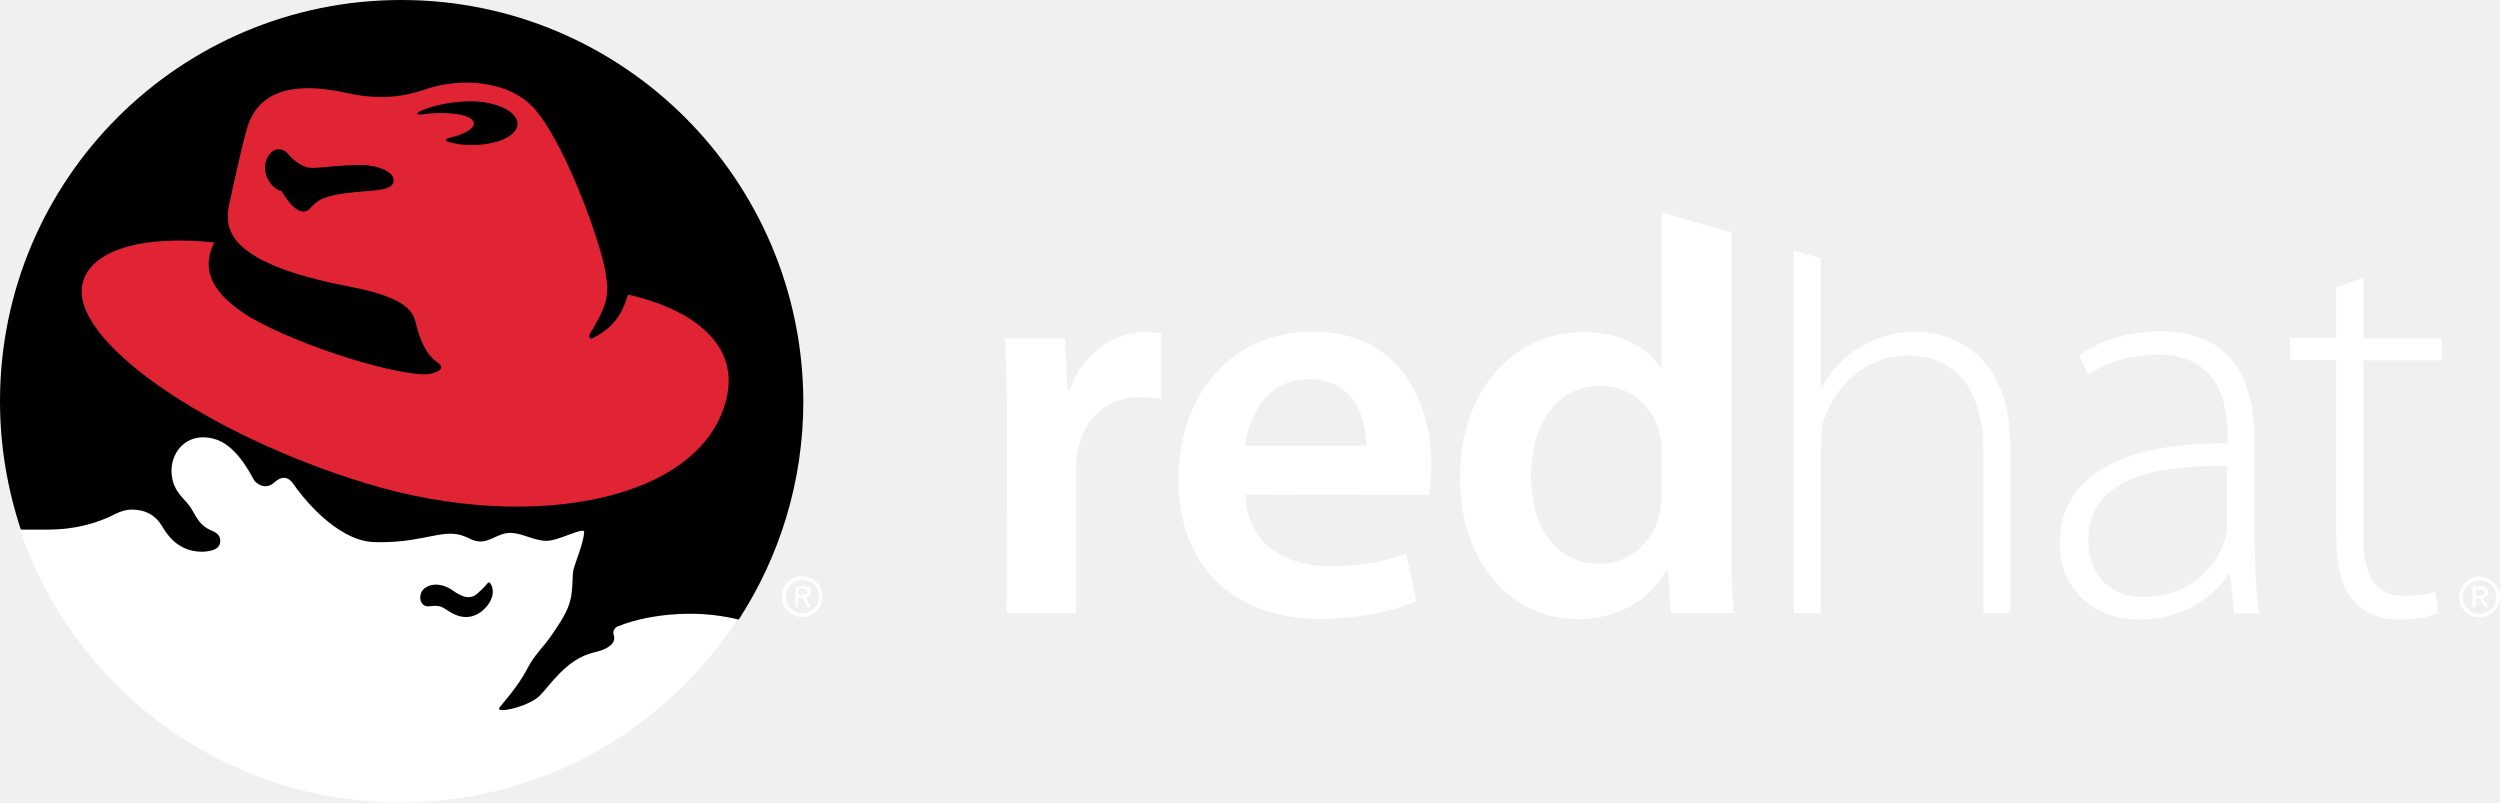
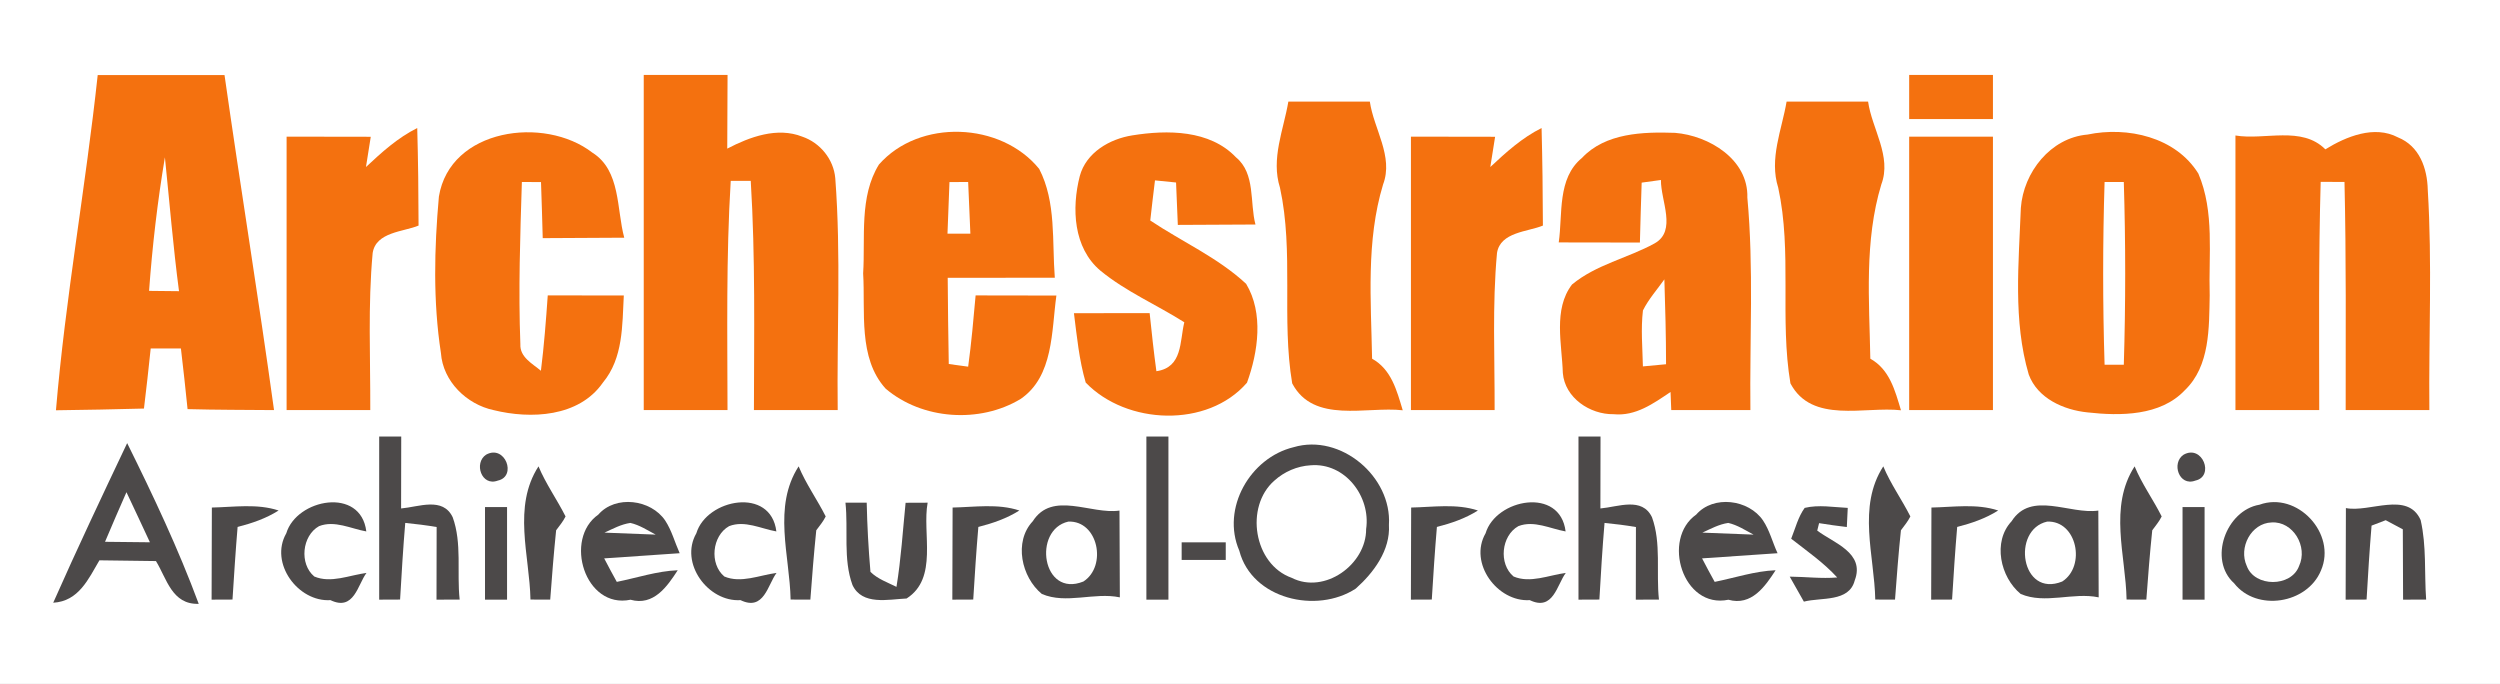
- <svg xmlns="http://www.w3.org/2000/svg" version="1.1" id="logo" x="0px" y="0px" viewBox="-300 -96.3 600 192.6" enable-background="new -300 -96.3 600 192.6" xml:space="preserve">
-   <g>
-     <g>
-       <path fill="#FFFFFF" d="M-108.3,47.2h0.9l1.3,2.2h0.8l-1.4-2.2c0.7-0.1,1.3-0.5,1.3-1.4c0-1-0.6-1.4-1.8-1.4h-1.9v5h0.7V47.2z     M-108.3,46.6V45h1c0.5,0,1.1,0.1,1.1,0.7c0,0.8-0.6,0.8-1.2,0.8H-108.3z" />
-       <path fill="#FFFFFF" d="M-102.6,46.9c0,2.7-2.2,4.9-4.9,4.9c-2.7,0-4.9-2.2-4.9-4.9c0-2.7,2.2-4.9,4.9-4.9    C-104.8,42-102.6,44.2-102.6,46.9z M-107.4,42.9c-2.2,0-4,1.8-4,4c0,2.2,1.8,4,4,4c2.2,0,4-1.8,4-4    C-103.4,44.7-105.2,42.9-107.4,42.9z" />
-       <path fill="#FFFFFF" d="M-134.5,51c-6.8,0-13,1.2-17.6,3.1c-0.5,0.2-0.9,0.8-0.9,1.4c0,0.2,0.1,0.4,0.1,0.6    c0.5,1.6-0.3,3.3-4.8,4.2c-6.6,1.4-10.7,8.2-13.1,10.5c-2.8,2.6-10.6,4.3-9.5,2.7c0.9-1.2,4.5-5.1,6.6-9.2c1.9-3.7,3.6-4.8,6-8.3    c0.7-1,3.4-4.7,4.2-7.6c0.9-2.8,0.6-6.4,0.9-7.8c0.5-2.1,2.5-6.7,2.6-9.2c0.1-1.5-6.1,2.1-9,2.1c-2.9,0-5.8-1.8-8.4-1.9    c-3.2-0.1-5.3,2.5-8.2,2c-1.7-0.3-3.1-1.7-6-1.8c-4.2-0.2-9.2,2.3-18.8,2c-9.4-0.3-18-11.9-19.2-13.7c-1.4-2.2-3.1-2.2-4.9-0.5    c-1.8,1.7-4.1,0.4-4.8-0.8c-1.2-2.1-4.5-8.4-9.6-9.8c-7-1.8-10.6,3.9-10.1,8.5c0.5,4.6,3.5,5.9,4.8,8.4c1.4,2.5,2.1,4,4.7,5.1    c1.8,0.8,2.5,1.9,2,3.4c-0.5,1.3-2.4,1.6-3.7,1.7c-2.7,0.1-4.6-0.6-5.9-1.5c-1.6-1-2.9-2.4-4.3-4.8c-1.6-2.6-4.2-3.8-7.1-3.8    c-1.4,0-2.7,0.4-3.9,1c-4.6,2.4-10.2,3.8-16.1,3.8l-6.7,0c12.8,38.1,48.9,65.5,91.3,65.5c33.9,0,63.7-17.5,80.9-44    C-126.5,51.5-130.5,51-134.5,51z" />
-       <path d="M-182.7,43.5c-0.1,0-0.2,0-0.2,0.1c-1.2,1.4-1.8,1.9-2.7,2.7c-2.2,1.8-4.7-0.2-6.2-1.2c-3.5-2.1-6.4-0.8-7.1,0.8    c-0.7,1.6,0.1,3.6,2,3.3c2.7-0.3,2.8,0.1,4.8,1.3c3.6,2.3,6.3,1,7.6,0c1.1-0.9,1.8-1.7,2.3-2.8c1-2.1,0.2-3.7-0.3-4.2    C-182.5,43.5-182.6,43.5-182.7,43.5z" />
-       <path d="M-203.7-96.3C-256.9-96.3-300-53.2-300,0c0,10.8,1.8,21.1,5,30.8h6.7c5.9,0,11.5-1.4,16.1-3.8c1.2-0.6,2.5-1,3.9-1    c3,0,5.5,1.2,7.1,3.8c1.4,2.4,2.7,3.8,4.3,4.8c1.4,0.9,3.3,1.6,5.9,1.5c1.3-0.1,3.2-0.4,3.7-1.7c0.5-1.5-0.1-2.7-2-3.4    c-2.6-1.1-3.3-2.7-4.7-5.1c-1.4-2.5-4.4-3.8-4.8-8.4c-0.5-4.6,3.1-10.3,10.1-8.5c5.1,1.3,8.4,7.6,9.6,9.8c0.6,1.1,2.9,2.5,4.8,0.8    c1.8-1.7,3.5-1.7,4.9,0.5c1.2,1.8,9.8,13.4,19.2,13.7c9.5,0.3,14.6-2.2,18.8-2c2.9,0.1,4.3,1.6,6,1.8c2.9,0.5,5-2.2,8.2-2    c2.6,0.1,5.5,1.9,8.4,1.9c2.9,0,9.1-3.5,9-2.1c-0.1,2.6-2.1,7.1-2.6,9.2c-0.3,1.5,0,5-0.9,7.8c-0.8,2.9-3.5,6.5-4.2,7.6    c-2.4,3.5-4.1,4.6-6,8.3c-2.2,4.2-5.7,8-6.6,9.2c-1.2,1.6,6.7-0.1,9.5-2.7c2.4-2.3,6.5-9,13.1-10.5c4.4-1,5.3-2.7,4.8-4.2    c-0.1-0.2-0.1-0.4-0.1-0.6c0-0.6,0.4-1.1,0.9-1.4c4.6-1.9,10.8-3.1,17.6-3.1c4,0,7.9,0.5,11.6,1.4c9.8-15.1,15.5-33.1,15.5-52.4    C-107.4-53.2-150.5-96.3-203.7-96.3z" />
-       <path fill="#E12434" d="M-149.3-25.6c-1,3.2-2.3,7.3-8.3,10.4c-0.9,0.5-1.2-0.3-0.8-1c2.3-3.9,2.7-4.8,3.3-6.4    c0.9-2.2,1.4-5.4-0.4-12c-3.6-13-11.2-30.5-16.7-36.1c-5.3-5.5-14.9-7-23.6-4.8c-3.2,0.8-9.5,4.1-21.1,1.5    c-20.1-4.5-23.1,5.5-24.2,9.9c-1.2,4.4-3.9,16.8-3.9,16.8c-0.9,5.1-2.1,13.9,29,19.8c14.5,2.8,15.3,6.5,15.9,9.2    c1.2,4.8,3,7.6,5.1,9c2.1,1.4,0,2.5-2.3,2.8c-6.2,0.6-29-5.9-42.6-13.6c-11.1-6.8-11.2-12.9-8.7-18c-16.7-1.8-29.3,1.6-31.5,9.5    c-3.9,13.6,29.9,36.8,68.3,48.4c40.3,12.2,81.8,3.7,86.4-21.7C-123.3-13.4-133-21.9-149.3-25.6z M-211.2-50.5    c-11.1,0.8-12.3,2-14.4,4.2c-2.9,3.1-6.8-4.1-6.8-4.1c-2.3-0.5-5.1-4.2-3.6-7.7c1.5-3.5,4.3-2.4,5.1-1.3c1.1,1.3,3.3,3.5,6.2,3.4    c2.9-0.1,6.3-0.7,11-0.7c4.8,0,8,1.8,8.1,3.3C-205.3-52.1-205.9-50.8-211.2-50.5z M-187.1-61.5c-2,0-3.9-0.3-5.5-0.8    c-0.2,0-0.3-0.2-0.3-0.4c0-0.2,0.1-0.4,0.3-0.4c3.9-0.9,6.5-2.3,6.3-3.7c-0.2-1.8-5.3-2.8-11.3-2.2c-0.7,0.1-1.3,0.2-1.9,0.2    c0,0,0,0,0,0c-0.2,0-0.3-0.1-0.3-0.3c0-0.1,0.1-0.2,0.2-0.3c2.2-1.1,5.4-2,9.1-2.4c1.1-0.1,2.2-0.2,3.2-0.2c0.2,0,0.4,0,0.5,0    c6.2,0.1,11.1,2.6,11,5.5C-175.9-63.6-180.9-61.4-187.1-61.5z" />
-     </g>
-     <g>
-       <path fill="#FFFFFF" d="M-58.3,6.1c0-8.8-0.2-15.3-0.5-21.2h14.4l0.6,12.5h0.5c3.2-9.3,10.9-14,18.1-14c1.6,0,2.6,0.1,3.9,0.4    v15.7c-1.6-0.3-3-0.5-5-0.5c-8,0-13.5,5.1-15,12.6c-0.3,1.5-0.4,3.2-0.4,5v34.2h-16.7L-58.3,6.1z" />
-       <path fill="#FFFFFF" d="M-1.1,22.4c0.4,12,9.7,17.2,20.4,17.2c7.7,0,13.2-1.2,18.2-3.1L39.9,48c-5.6,2.4-13.5,4.2-23.1,4.2    c-21.4,0-34-13.2-34-33.5c0-18.2,11-35.4,32.3-35.4c21.5,0,28.4,17.6,28.4,32.1c0,3.1-0.3,5.6-0.6,7.1L-1.1,22.4z M27.9,10.7    C28,4.6,25.3-5.3,14.1-5.3C3.8-5.3-0.4,4-1.2,10.7H27.9z" />
-       <path fill="#FFFFFF" d="M241.2,35.2c0,5.2,0.2,10.6,1,15.7h-6l-1-9.5h-0.3c-3.2,5.1-10.6,11-21.1,11c-13.3,0-19.5-9.3-19.5-18.2    c0-15.2,13.5-24.4,40.3-24.1V8.3c0-6.5-1.3-19.6-16.9-19.5c-5.8,0-11.8,1.5-16.6,4.9l-2.1-4.8c6-4.1,13.4-5.7,19.4-5.7    c19.1,0,22.7,14.3,22.7,26.1V35.2z M234.6,15.6c-14.4-0.4-33.4,1.8-33.4,17.6c0,9.5,6.3,13.8,13.1,13.8c11,0,17.3-6.8,19.5-13.2    c0.5-1.4,0.7-2.8,0.7-4V15.6z" />
-       <path fill="#FFFFFF" d="M267.2-29.7v14.6H286v5.3h-18.8V33c0,8.4,2.6,13.7,9.7,13.7c3.4,0,5.8-0.4,7.5-1l0.8,5.1    c-2.1,0.9-5.1,1.6-9.1,1.6c-4.8,0-8.8-1.5-11.4-4.7c-3-3.5-4-9-4-15.7V-9.9h-11.1v-5.3h11.1v-12.1L267.2-29.7z" />
-       <path fill="#FFFFFF" d="M294.2,47.3h0.9l1.3,2.1h0.8l-1.4-2.2c0.7-0.1,1.3-0.5,1.3-1.4c0-1-0.6-1.4-1.8-1.4h-1.9v5h0.8V47.3z     M294.2,46.7v-1.5h1c0.5,0,1.1,0.1,1.1,0.7c0,0.8-0.6,0.8-1.2,0.8H294.2z" />
-       <path fill="#FFFFFF" d="M300,47c0,2.7-2.2,4.9-4.9,4.9c-2.7,0-4.9-2.2-4.9-4.9c0-2.7,2.2-4.9,4.9-4.9C297.8,42.1,300,44.3,300,47z     M295.1,43c-2.2,0-4,1.8-4,4c0,2.2,1.8,4,4,4c2.2,0,4-1.8,4-4C299.1,44.8,297.3,43,295.1,43z" />
-       <path fill="#FFFFFF" d="M98.8-8h-0.3c-3-4.9-9.5-8.6-18.5-8.6c-15.9,0-29.7,13.1-29.6,35.2c0,20.3,12.5,33.7,28.2,33.7    c9.5,0,17.5-4.5,21.4-11.9h0.3l0.7,10.4H116c-0.3-4.5-0.5-11.8-0.5-18.5v-72.8l-16.7-4.8V-8z M98.8,22.2c0,1.7-0.1,3.4-0.5,4.9    C96.6,34.3,90.7,39,83.9,39c-10.5,0-16.5-8.9-16.5-21c0-12.2,6-21.7,16.7-21.7c7.5,0,12.9,5.3,14.3,11.7c0.3,1.4,0.4,3,0.4,4.4    V22.2z" />
-       <path fill="#FFFFFF" d="M159.6-16.7c-5,0-9.5,1.4-13.3,3.8c-3.9,2.3-7.1,5.8-9,9.5H137v-30.9l-6.5-1.9v87h6.5V10.5    c0-2.7,0.2-4.5,0.9-6.5c2.8-8.2,10.6-15,19.9-15C171.3-11,176-0.1,176,11.7v39.1h6.5V11C182.5-13.6,165.9-16.7,159.6-16.7z" />
-     </g>
-   </g>
+ <svg xmlns="http://www.w3.org/2000/svg" width="567pt" height="155pt" viewBox="0 0 567 155" version="1.1">
+   <path fill="#ffffff" d=" M 0.00 0.00 L 567.00 0.00 L 567.00 155.00 L 0.00 155.00 L 0.00 0.00 Z" />
+   <path fill="#f4710f" d=" M 22.16 17.02 C 31.74 17.01 41.33 17.01 50.92 17.02 C 54.53 42.37 58.65 67.65 62.15 93.01 C 55.61 92.95 49.08 92.97 42.54 92.79 C 42.07 88.20 41.58 83.61 41.03 79.03 C 39.32 79.03 35.89 79.03 34.18 79.03 C 33.72 83.58 33.19 88.12 32.65 92.66 C 26.00 92.84 19.35 92.97 12.69 93.05 C 14.83 67.59 19.43 42.42 22.16 17.02 Z" />
+   <path fill="#f4710f" d=" M 146.00 17.00 C 152.33 17.00 158.67 17.00 165.01 17.00 C 164.98 22.57 164.96 28.14 164.94 33.71 C 170.05 31.04 176.28 28.75 181.95 30.99 C 186.00 32.36 189.07 36.13 189.44 40.41 C 190.77 57.90 189.78 75.47 189.99 93.00 C 183.65 93.00 177.33 93.00 170.99 93.00 C 171.02 75.67 171.33 58.33 170.27 41.02 C 168.76 41.02 167.24 41.02 165.73 41.02 C 164.67 58.33 164.98 75.67 165.00 93.00 C 158.66 93.00 152.33 93.00 146.00 93.00 C 146.00 67.67 146.00 42.33 146.00 17.00 Z" />
+   <path fill="#f4710f" d=" M 433.00 17.00 C 439.32 17.00 445.66 17.00 452.00 17.00 C 452.00 19.50 452.00 24.50 452.00 27.00 C 445.65 27.00 439.33 27.00 433.00 27.00 C 433.00 24.50 433.00 19.50 433.00 17.00 Z" />
+   <path fill="#f4710f" d=" M 292.20 23.04 C 298.36 23.03 304.52 23.03 310.68 23.04 C 311.56 29.24 316.10 35.47 313.68 41.84 C 309.80 54.66 310.95 68.16 311.19 81.35 C 315.57 83.80 316.78 88.54 318.14 93.05 C 309.94 92.12 297.93 96.19 293.07 86.95 C 290.61 72.33 293.48 57.17 290.30 42.57 C 288.21 36.00 291.12 29.43 292.20 23.04 Z" />
+   <path fill="#f4710f" d=" M 405.20 23.04 C 411.35 23.03 417.52 23.03 423.68 23.04 C 424.56 29.24 429.10 35.47 426.68 41.84 C 422.80 54.66 423.95 68.16 424.19 81.35 C 428.57 83.80 429.78 88.54 431.14 93.05 C 422.94 92.12 410.93 96.19 406.07 86.95 C 403.61 72.33 406.48 57.17 403.30 42.57 C 401.21 36.00 404.12 29.43 405.20 23.04 Z" />
+   <path fill="#f4710f" d=" M 83.00 37.88 C 86.56 34.55 90.22 31.23 94.63 29.04 C 94.83 36.41 94.92 43.79 94.93 51.16 C 91.55 52.58 85.26 52.59 84.52 57.38 C 83.43 69.22 84.02 81.13 83.98 93.00 C 77.65 93.00 71.33 93.00 65.00 93.00 C 65.00 72.33 65.00 51.66 65.00 30.99 C 71.36 31.00 77.73 31.00 84.09 31.02 C 83.73 33.31 83.37 35.60 83.00 37.88 Z" />
+   <path fill="#f4710f" d=" M 99.54 44.59 C 102.05 29.14 123.48 26.21 134.35 34.62 C 140.81 38.67 139.82 47.47 141.58 53.91 C 135.41 53.95 129.25 53.98 123.09 54.01 C 122.96 49.77 122.87 45.53 122.70 41.29 C 121.25 41.28 119.80 41.28 118.36 41.28 C 117.98 53.53 117.55 65.80 118.02 78.06 C 117.87 81.01 120.75 82.46 122.68 84.09 C 123.39 78.42 123.83 72.71 124.23 67.00 C 129.98 67.01 135.72 67.01 141.48 67.01 C 141.12 73.77 141.36 81.22 136.74 86.77 C 131.31 94.62 120.35 95.09 111.97 93.02 C 105.83 91.72 100.45 86.49 100.00 80.05 C 98.20 68.35 98.49 56.34 99.54 44.59 Z" />
+   <path fill="#f4710f" d=" M 199.34 37.32 C 208.50 26.89 227.04 27.64 235.69 38.31 C 239.58 45.83 238.59 54.78 239.23 62.99 C 231.13 62.98 223.03 63.02 214.94 63.00 C 215.01 69.52 215.04 76.04 215.18 82.56 C 216.65 82.76 218.11 82.96 219.58 83.16 C 220.31 77.79 220.79 72.39 221.27 67.00 C 227.37 67.00 233.48 67.01 239.59 67.03 C 238.47 75.03 238.98 85.40 231.45 90.50 C 222.18 96.09 209.14 95.20 200.86 88.14 C 194.56 81.19 196.29 70.60 195.76 62.00 C 196.28 53.87 194.83 44.61 199.34 37.32 Z" />
+   <path fill="#f4710f" d=" M 256.82 30.70 C 264.74 29.43 274.38 29.43 280.32 35.68 C 284.79 39.36 283.41 45.96 284.74 50.92 C 278.86 50.95 273.00 50.98 267.13 51.01 C 266.97 47.80 266.89 44.60 266.73 41.39 C 265.13 41.22 263.54 41.06 261.95 40.91 C 261.57 43.94 261.22 46.98 260.88 50.01 C 268.08 54.83 276.22 58.42 282.62 64.37 C 286.62 71.01 285.35 79.84 282.82 86.79 C 273.88 97.14 255.50 96.38 246.24 86.77 C 244.74 81.64 244.24 76.31 243.57 71.03 C 249.28 71.02 255.01 71.02 260.74 71.02 C 261.20 75.41 261.67 79.81 262.27 84.19 C 268.26 83.33 267.54 77.42 268.60 73.09 C 262.32 69.11 255.35 66.13 249.58 61.39 C 243.42 56.20 243.03 47.23 244.89 39.95 C 246.32 34.61 251.65 31.51 256.82 30.70 Z" />
+   <path fill="#f4710f" d=" M 338.00 37.88 C 341.56 34.55 345.22 31.23 349.63 29.04 C 349.82 36.41 349.91 43.79 349.93 51.16 C 346.55 52.58 340.26 52.59 339.52 57.38 C 338.43 69.22 339.02 81.13 338.98 93.00 C 332.65 93.00 326.33 93.00 320.00 93.00 C 319.99 72.33 320.00 51.66 320.00 30.99 C 326.36 31.00 332.73 31.00 339.09 31.02 C 338.73 33.31 338.36 35.60 338.00 37.88 Z" />
+   <path fill="#f4710f" d=" M 358.80 35.81 C 364.12 30.13 372.69 29.88 379.90 30.13 C 387.57 30.75 396.56 36.14 396.30 44.82 C 397.77 60.83 396.81 76.95 396.99 93.00 C 391.00 92.99 385.02 92.99 379.04 93.00 C 378.99 91.63 378.93 90.27 378.88 88.90 C 375.01 91.50 370.96 94.44 365.96 93.94 C 360.62 94.03 354.91 90.24 354.45 84.60 C 354.26 78.10 352.22 70.16 356.53 64.53 C 361.99 59.99 369.17 58.56 375.28 55.19 C 380.36 52.34 376.64 45.52 376.70 40.82 C 375.24 41.02 373.78 41.22 372.33 41.42 C 372.17 45.94 372.05 50.48 371.93 55.01 C 365.79 55.00 359.66 54.99 353.52 54.98 C 354.45 48.60 353.12 40.47 358.80 35.81 Z" />
+   <path fill="#f4710f" d=" M 473.44 30.52 C 482.53 28.63 493.44 31.07 498.59 39.37 C 502.30 48.06 500.88 57.83 501.16 67.02 C 501.01 74.29 501.25 83.03 495.51 88.51 C 490.00 94.37 480.84 94.36 473.44 93.53 C 468.04 92.98 462.12 90.36 460.12 84.94 C 456.53 72.72 457.86 59.70 458.33 47.15 C 458.92 39.08 465.07 31.24 473.44 30.52 Z" />
+   <path fill="#f4710f" d=" M 527.39 33.87 C 532.11 30.95 538.51 28.34 543.84 31.15 C 548.74 33.12 550.51 38.15 550.62 43.10 C 551.64 59.71 550.82 76.37 550.98 93.00 C 544.64 93.00 538.32 93.00 532.00 93.00 C 532.00 75.75 532.13 58.50 531.73 41.26 C 529.92 41.24 528.12 41.24 526.33 41.25 C 525.84 58.49 525.99 75.75 526.00 93.00 C 519.65 93.00 513.33 93.00 507.00 93.00 C 506.99 72.24 507.00 51.48 507.00 30.73 C 513.62 31.85 522.03 28.48 527.39 33.87 Z" />
+   <path fill="#f4710f" d=" M 433.00 31.00 C 439.32 31.00 445.66 31.00 452.00 31.00 C 452.00 51.67 452.00 72.33 452.00 93.00 C 445.65 93.00 439.33 93.00 433.00 93.00 C 432.99 72.33 433.00 51.67 433.00 31.00 Z" />
+   <path fill="#ffffff" d=" M 33.81 65.97 C 34.55 55.82 35.72 45.71 37.40 35.68 C 38.44 45.80 39.27 55.95 40.60 66.04 C 38.91 66.02 35.51 65.98 33.81 65.97 Z" />
+   <path fill="#ffffff" d=" M 215.34 41.29 C 216.75 41.28 218.16 41.27 219.58 41.28 C 219.75 45.18 219.92 49.09 220.08 52.99 L 214.89 52.99 C 215.03 49.09 215.18 45.19 215.34 41.29 Z" />
+   <path fill="#ffffff" d=" M 477.32 41.28 C 478.77 41.27 480.22 41.27 481.68 41.28 C 482.10 55.09 482.10 68.91 481.68 82.72 C 480.22 82.72 478.77 82.72 477.32 82.72 C 476.89 68.91 476.89 55.09 477.32 41.28 Z" />
+   <path fill="#ffffff" d=" M 372.62 70.41 C 373.89 67.85 375.83 65.69 377.48 63.36 C 377.68 69.77 377.86 76.19 377.86 82.61 C 376.11 82.78 374.35 82.94 372.61 83.10 C 372.52 78.87 372.12 74.61 372.62 70.41 Z" />
+   <path fill="#4c4949" d=" M 86.00 99.00 L 91.00 99.00 C 90.99 104.44 90.98 109.88 90.97 115.32 C 95.01 114.96 100.44 112.64 102.67 117.31 C 104.81 123.19 103.58 129.84 104.25 135.99 L 99.00 136.00 C 99.01 130.51 99.02 125.02 99.03 119.53 C 96.67 119.13 94.29 118.83 91.91 118.60 C 91.42 124.38 91.08 130.18 90.74 135.98 L 86.00 136.00 C 86.00 123.66 86.00 111.33 86.00 99.00 Z" />
+   <path fill="#4c4949" d=" M 260.00 99.00 L 265.00 99.00 C 265.00 111.33 265.00 123.67 265.00 136.00 L 260.00 136.00 C 260.00 123.67 260.00 111.33 260.00 99.00 Z" />
+   <path fill="#4c4949" d=" M 358.00 99.00 L 363.00 99.00 C 362.98 104.44 362.98 109.88 362.97 115.32 C 367.01 114.96 372.43 112.64 374.67 117.31 C 376.81 123.19 375.58 129.84 376.25 135.99 L 371.00 136.00 C 371.00 130.51 371.01 125.02 371.03 119.53 C 368.67 119.13 366.29 118.83 363.91 118.60 C 363.42 124.38 363.07 130.18 362.74 135.98 L 358.00 136.00 C 358.00 123.66 358.00 111.33 358.00 99.00 Z" />
+   <path fill="#4c4949" d=" M 28.84 100.50 C 34.75 112.41 40.45 124.48 45.07 136.95 C 38.98 137.16 37.82 131.22 35.37 127.25 C 31.10 127.19 26.83 127.13 22.55 127.08 C 20.07 131.29 17.85 136.37 12.07 136.70 C 17.45 124.54 23.14 112.51 28.84 100.50 Z" />
+   <path fill="#4c4949" d=" M 293.40 101.42 C 304.07 98.26 315.70 108.11 315.01 119.04 C 315.36 124.78 311.55 129.88 307.48 133.50 C 298.63 139.28 283.92 135.90 281.07 124.89 C 276.93 115.30 283.53 103.80 293.40 101.42 Z" />
+   <path fill="#4c4949" d=" M 110.25 103.12 C 114.54 100.73 117.32 108.05 112.90 109.00 C 109.19 110.40 107.41 104.98 110.25 103.12 Z" />
+   <path fill="#4c4949" d=" M 495.25 103.12 C 499.54 100.73 502.31 108.05 497.90 109.00 C 494.19 110.40 492.41 104.98 495.25 103.12 Z" />
+   <path fill="#ffffff" d=" M 297.22 105.53 C 305.07 104.86 310.92 112.62 309.84 120.00 C 309.87 128.04 300.40 134.85 292.95 131.05 C 284.32 127.98 282.28 114.91 289.02 109.01 C 291.26 106.98 294.19 105.71 297.22 105.53 Z" />
+   <path fill="#4c4949" d=" M 120.31 135.98 C 120.12 126.01 116.21 114.96 122.13 105.77 C 123.80 109.75 126.33 113.29 128.27 117.13 C 127.71 118.28 126.88 119.25 126.13 120.27 C 125.59 125.50 125.18 130.74 124.79 135.99 L 120.31 135.98 Z" />
+   <path fill="#4c4949" d=" M 179.31 135.98 C 179.12 126.01 175.21 114.96 181.13 105.77 C 182.79 109.75 185.33 113.29 187.27 117.13 C 186.71 118.28 185.88 119.25 185.13 120.27 C 184.59 125.50 184.18 130.74 183.79 135.99 L 179.31 135.98 Z" />
+   <path fill="#4c4949" d=" M 425.31 135.98 C 425.12 126.01 421.21 114.96 427.13 105.77 C 428.78 109.75 431.34 113.29 433.27 117.13 C 432.71 118.28 431.87 119.25 431.13 120.27 C 430.58 125.50 430.18 130.74 429.79 135.99 L 425.31 135.98 Z" />
+   <path fill="#4c4949" d=" M 482.31 135.98 C 482.12 126.01 478.21 114.96 484.13 105.77 C 485.77 109.75 488.34 113.29 490.27 117.13 C 489.71 118.28 488.87 119.25 488.13 120.27 C 487.58 125.50 487.18 130.74 486.79 135.99 L 482.31 135.98 Z" />
+   <path fill="#ffffff" d=" M 23.82 122.88 C 25.43 119.12 27.01 115.36 28.68 111.63 C 30.48 115.41 32.23 119.20 34.00 122.99 C 31.45 122.96 26.36 122.91 23.82 122.88 Z" />
+   <path fill="#4c4949" d=" M 48.05 115.11 C 53.09 115.01 58.28 114.17 63.19 115.78 C 60.34 117.59 57.14 118.68 53.89 119.51 C 53.43 124.99 53.08 130.48 52.73 135.98 L 47.99 136.00 C 48.00 129.04 48.01 122.07 48.05 115.11 Z" />
+   <path fill="#4c4949" d=" M 64.93 120.95 C 67.27 113.13 81.84 110.32 83.08 120.53 C 79.58 119.91 75.91 117.95 72.36 119.33 C 68.48 121.51 67.85 127.89 71.28 130.75 C 75.04 132.35 79.27 130.44 83.12 129.94 C 81.12 132.59 80.31 138.69 74.95 136.11 C 67.62 136.58 61.04 127.72 64.93 120.95 Z" />
+   <path fill="#4c4949" d=" M 135.70 116.71 C 139.61 112.21 147.64 113.27 150.86 118.05 C 152.36 120.33 153.04 123.00 154.15 125.47 C 148.44 125.84 142.73 126.23 137.03 126.64 C 137.95 128.43 138.92 130.20 139.89 131.97 C 144.48 131.05 149.00 129.52 153.71 129.33 C 151.35 132.97 148.26 137.50 143.00 136.02 C 132.64 138.17 127.80 122.24 135.70 116.71 Z" />
+   <path fill="#4c4949" d=" M 157.93 120.95 C 160.27 113.13 174.84 110.32 176.08 120.53 C 172.58 119.91 168.91 117.95 165.36 119.33 C 161.48 121.51 160.85 127.89 164.28 130.75 C 168.04 132.35 172.27 130.44 176.12 129.94 C 174.12 132.59 173.30 138.69 167.95 136.11 C 160.62 136.58 154.04 127.72 157.93 120.95 Z" />
+   <path fill="#4c4949" d=" M 191.75 114.01 L 196.57 114.01 C 196.68 119.25 196.97 124.48 197.42 129.70 C 199.06 131.32 201.29 132.09 203.32 133.10 C 204.36 126.79 204.75 120.39 205.39 114.03 L 210.39 114.01 C 209.10 120.94 212.85 131.14 205.61 135.74 C 201.46 135.93 195.54 137.37 193.34 132.68 C 191.19 126.80 192.41 120.15 191.75 114.01 Z" />
+   <path fill="#4c4949" d=" M 216.05 115.11 C 221.09 115.01 226.28 114.17 231.19 115.78 C 228.34 117.59 225.14 118.68 221.89 119.51 C 221.42 124.99 221.07 130.48 220.73 135.98 L 215.99 136.00 C 215.99 129.04 216.01 122.07 216.05 115.11 Z" />
+   <path fill="#4c4949" d=" M 234.23 118.22 C 238.67 111.24 247.43 116.74 253.90 115.80 C 253.94 122.36 253.97 128.92 253.98 135.48 C 248.15 134.26 241.84 137.09 236.29 134.71 C 231.67 130.92 229.87 122.86 234.23 118.22 Z" />
+   <path fill="#4c4949" d=" M 320.05 115.11 C 325.09 115.01 330.28 114.17 335.19 115.78 C 332.34 117.59 329.14 118.68 325.89 119.51 C 325.42 124.99 325.07 130.48 324.73 135.98 L 319.99 136.00 C 319.99 129.04 320.01 122.07 320.05 115.11 Z" />
+   <path fill="#4c4949" d=" M 336.93 120.95 C 339.27 113.13 353.84 110.32 355.08 120.53 C 351.58 119.91 347.91 117.95 344.36 119.33 C 340.48 121.51 339.84 127.89 343.28 130.75 C 347.04 132.35 351.27 130.44 355.12 129.94 C 353.12 132.59 352.30 138.69 346.95 136.11 C 339.62 136.58 333.03 127.72 336.93 120.95 Z" />
+   <path fill="#4c4949" d=" M 384.70 116.71 C 388.61 112.21 396.63 113.27 399.86 118.05 C 401.37 120.33 402.01 123.00 403.15 125.47 C 397.43 125.84 391.73 126.23 386.03 126.64 C 386.95 128.43 387.91 130.20 388.89 131.97 C 393.47 131.05 398.00 129.52 402.71 129.33 C 400.35 132.97 397.26 137.50 392.00 136.02 C 381.64 138.17 376.80 122.24 384.70 116.71 Z" />
+   <path fill="#4c4949" d=" M 409.30 115.19 C 412.49 114.42 415.83 115.04 419.07 115.19 C 419.02 116.27 418.91 118.45 418.86 119.53 C 416.75 119.28 414.66 118.99 412.57 118.65 C 412.47 119.07 412.25 119.92 412.15 120.34 C 415.83 123.14 423.05 125.36 420.65 131.65 C 419.37 136.63 413.05 135.43 409.12 136.45 C 408.03 134.56 406.97 132.67 405.91 130.78 C 409.50 130.81 413.09 131.27 416.68 130.97 C 413.60 127.60 409.82 124.98 406.24 122.18 C 407.18 119.85 407.80 117.27 409.30 115.19 Z" />
+   <path fill="#4c4949" d=" M 438.05 115.11 C 443.09 115.01 448.28 114.17 453.19 115.78 C 450.33 117.59 447.14 118.68 443.89 119.51 C 443.42 124.99 443.07 130.48 442.73 135.98 L 437.99 136.00 C 437.99 129.04 438.01 122.07 438.05 115.11 Z" />
+   <path fill="#4c4949" d=" M 456.23 118.22 C 460.66 111.24 469.43 116.74 475.90 115.80 C 475.94 122.36 475.96 128.92 475.98 135.48 C 470.15 134.26 463.84 137.09 458.29 134.71 C 453.67 130.92 451.87 122.86 456.23 118.22 Z" />
+   <path fill="#4c4949" d=" M 512.44 114.47 C 521.02 111.36 530.02 121.05 526.40 129.38 C 523.27 136.99 511.77 138.77 506.71 132.30 C 500.76 126.96 504.86 115.75 512.44 114.47 Z" />
+   <path fill="#4c4949" d=" M 532.05 115.23 C 537.40 116.31 546.06 111.31 549.00 117.95 C 550.36 123.82 549.82 130.00 550.25 135.99 L 545.02 136.00 C 544.99 130.68 544.97 125.36 544.96 120.05 C 543.66 119.36 542.37 118.67 541.08 117.98 C 540.01 118.39 538.93 118.80 537.87 119.21 C 537.41 124.79 537.06 130.38 536.74 135.98 L 531.99 136.00 C 531.99 129.07 532.01 122.15 532.05 115.23 Z" />
+   <path fill="#4c4949" d=" M 110.00 115.00 L 115.00 115.00 C 115.00 122.00 115.00 129.00 115.00 136.00 L 110.00 136.00 C 109.99 129.00 109.99 122.00 110.00 115.00 Z" />
+   <path fill="#4c4949" d=" M 495.00 115.00 L 500.00 115.00 C 500.00 122.00 500.00 129.00 500.00 136.00 L 495.00 136.00 C 494.99 129.00 494.99 122.00 495.00 115.00 Z" />
+   <path fill="#ffffff" d=" M 137.10 120.80 C 138.99 119.93 140.88 118.90 142.97 118.60 C 145.04 119.07 146.85 120.27 148.71 121.25 C 145.80 121.14 140.00 120.92 137.10 120.80 Z" />
+   <path fill="#ffffff" d=" M 242.29 118.30 C 249.05 118.01 251.16 128.39 245.71 131.89 C 236.34 135.67 234.13 120.15 242.29 118.30 Z" />
+   <path fill="#ffffff" d=" M 386.10 120.80 C 387.99 119.93 389.88 118.90 391.97 118.60 C 394.04 119.07 395.85 120.27 397.71 121.25 C 394.80 121.14 389.00 120.92 386.10 120.80 Z" />
+   <path fill="#ffffff" d=" M 464.29 118.30 C 471.05 118.01 473.16 128.39 467.71 131.89 C 458.34 135.67 456.13 120.15 464.29 118.30 Z" />
+   <path fill="#ffffff" d=" M 515.20 118.49 C 520.09 118.18 523.49 123.98 521.43 128.37 C 519.66 133.21 511.34 133.21 509.57 128.37 C 507.65 124.20 510.55 118.65 515.20 118.49 Z" />
+   <path fill="#4c4949" d=" M 268.00 123.00 C 270.50 123.00 275.50 123.00 278.00 123.00 C 278.00 124.33 278.00 125.67 278.00 127.00 C 275.50 127.00 270.50 127.00 268.00 127.00 C 268.00 125.67 268.00 124.33 268.00 123.00 Z" />
</svg>
